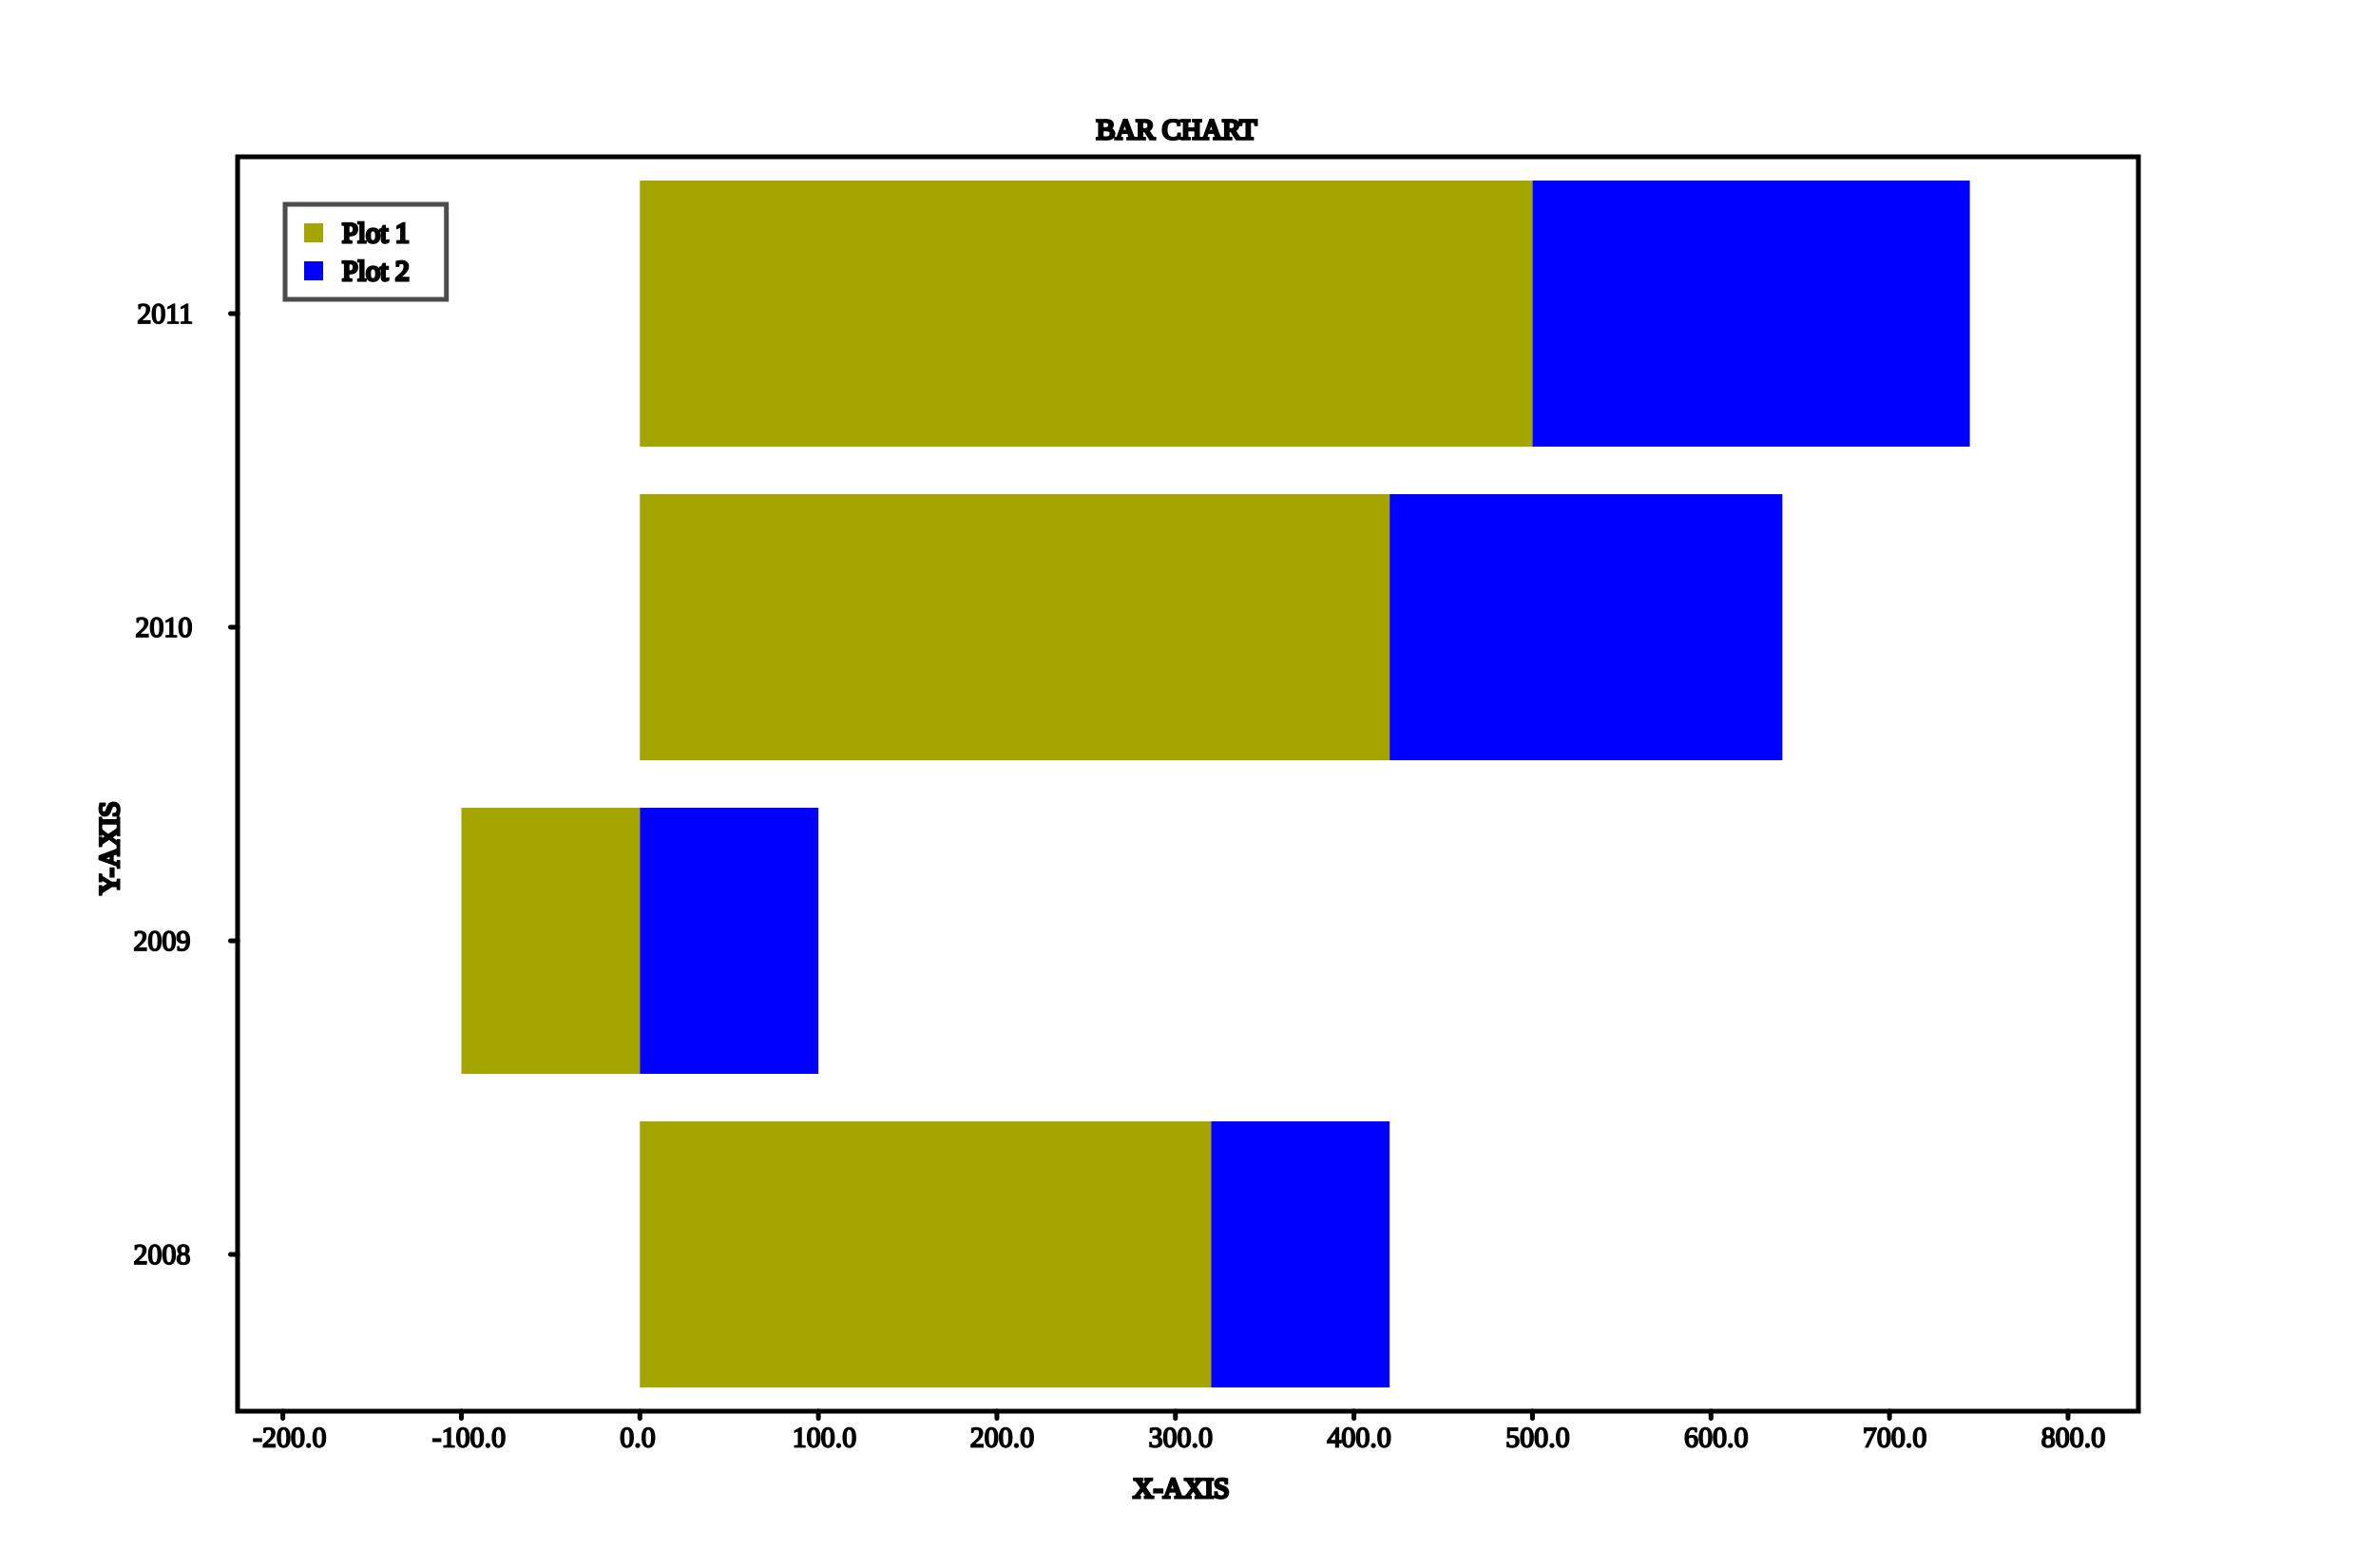
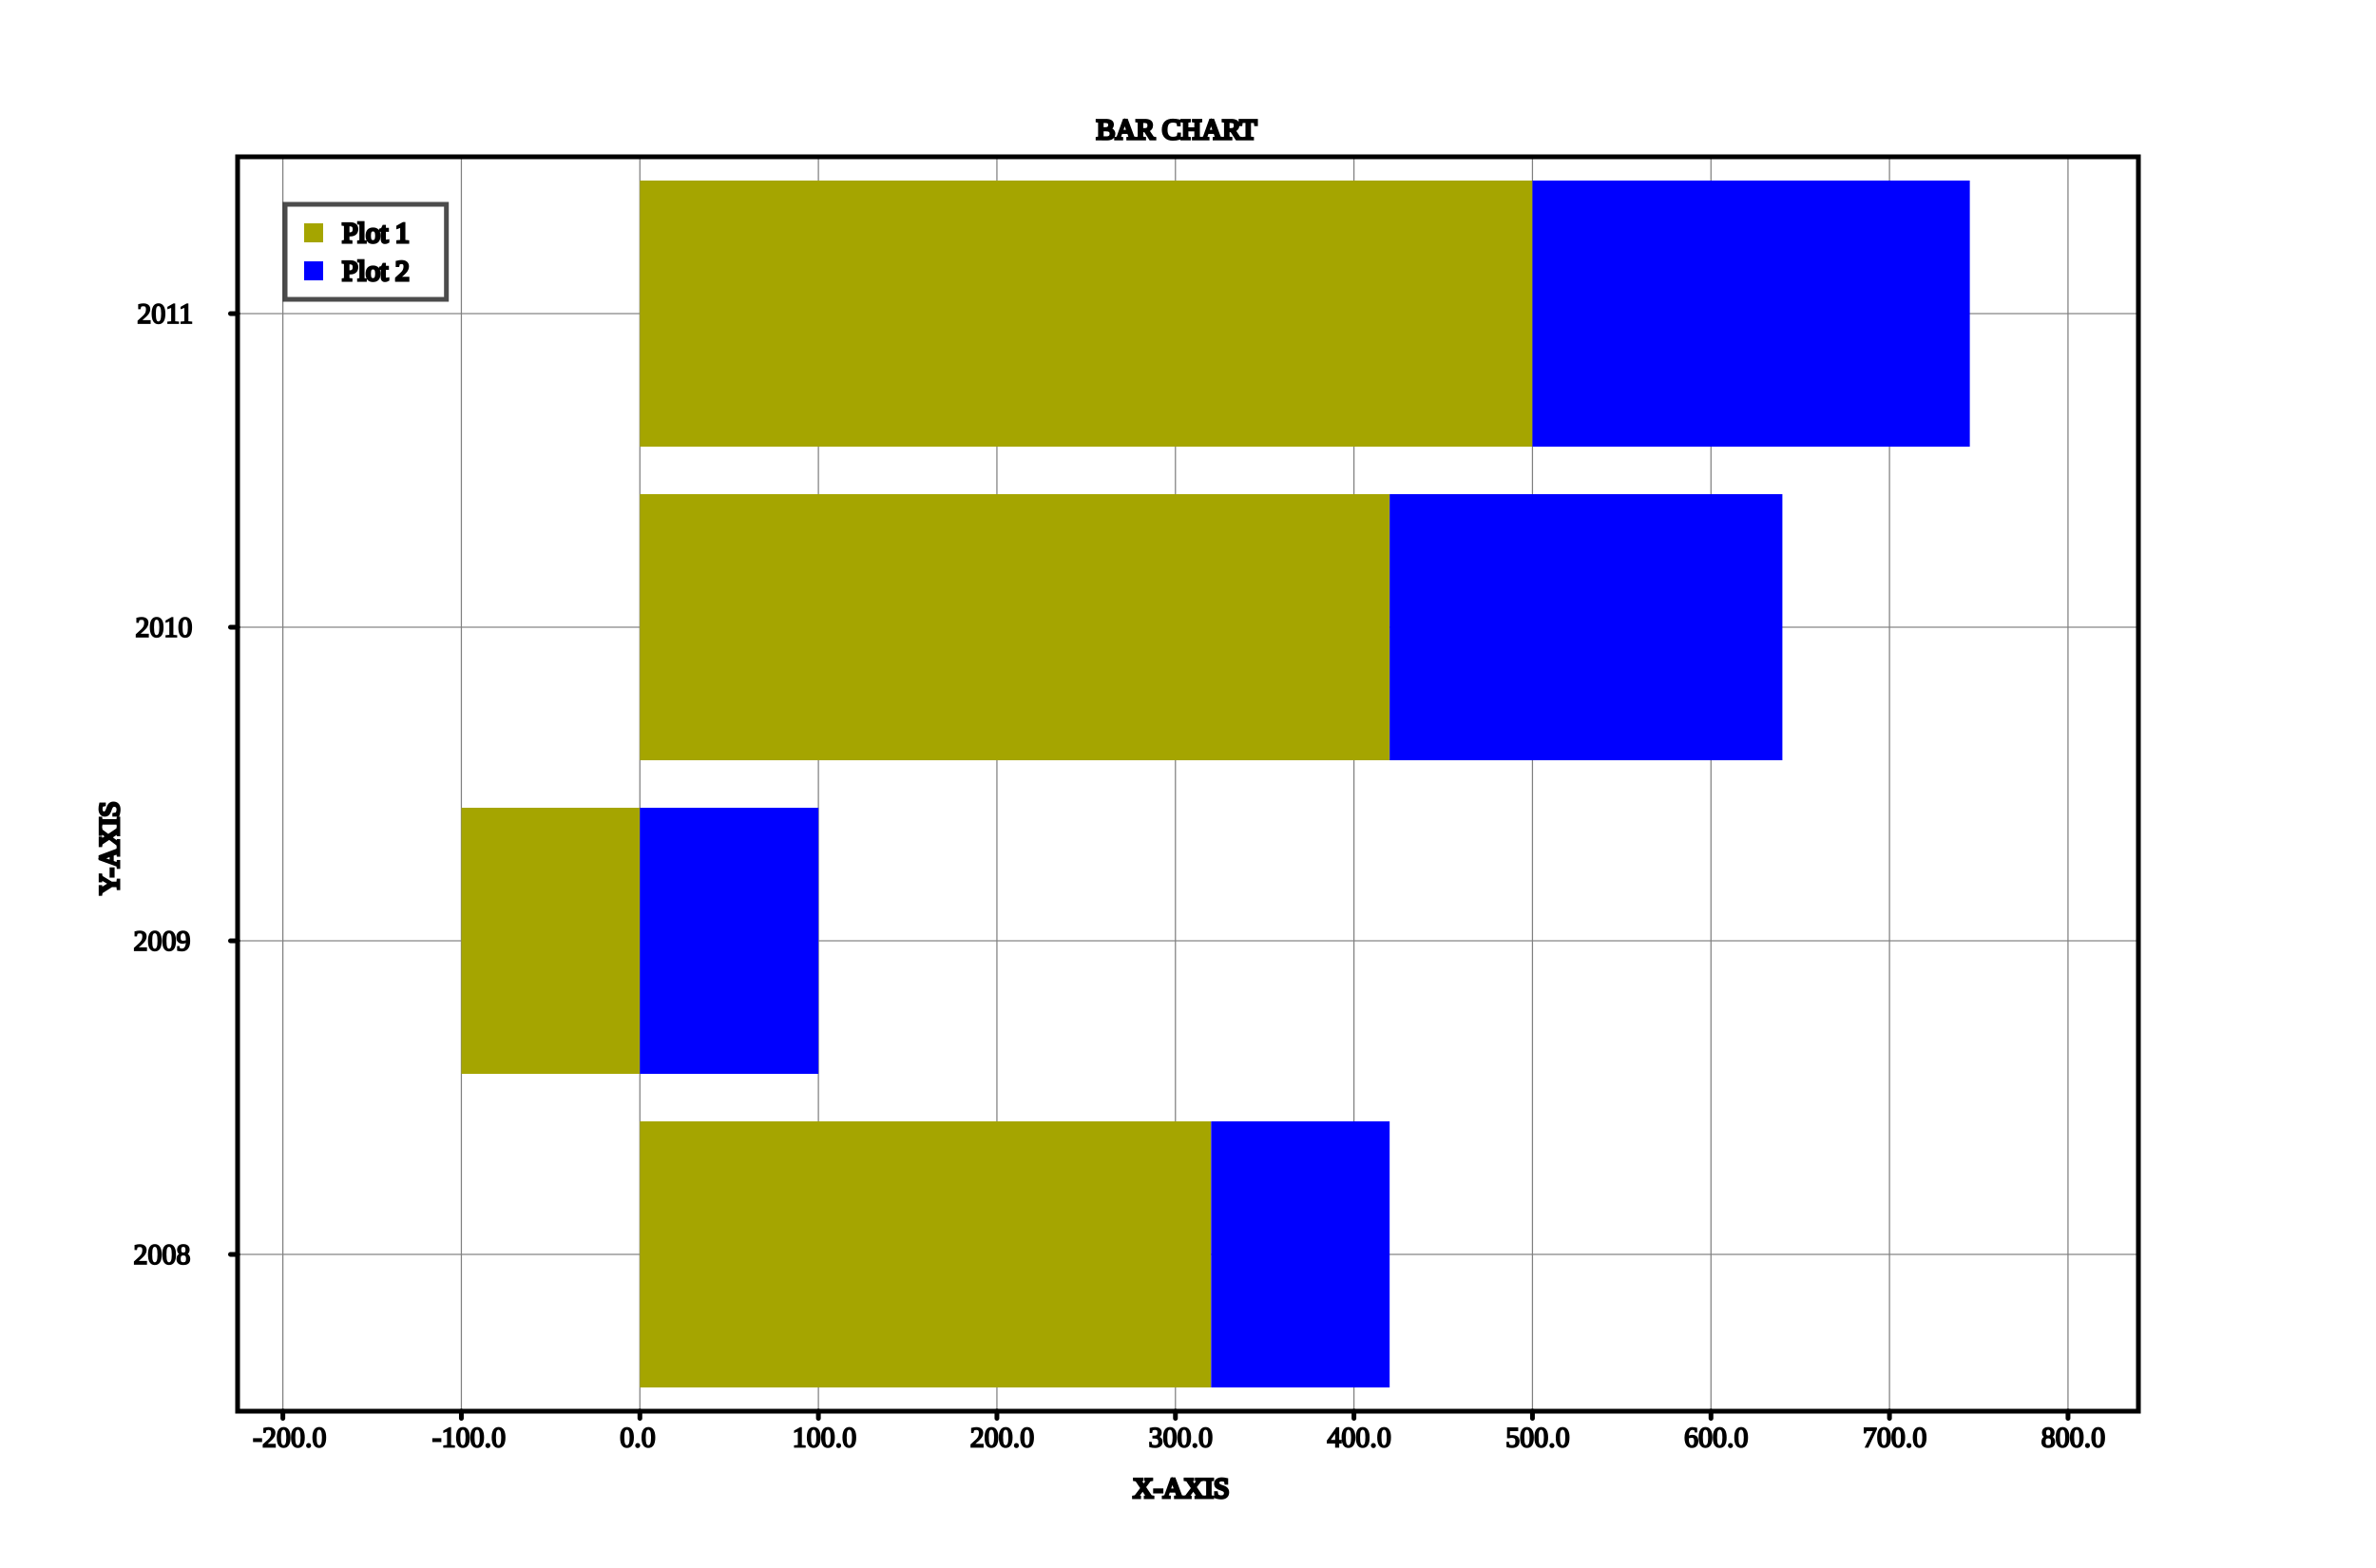
<svg xmlns="http://www.w3.org/2000/svg" height="660.0" width="1000.0" version="4.0">
  <rect width="100%" height="100%" fill="white" />
-   <rect x="100.0" y="66.0" width="800.0" height="528.0" style="fill:rgb(255,255,255);stroke-width:2.0;stroke:rgb(0,0,0);opacity:1" />
+   <line x1="269.312" y1="594.0" x2="269.312" y2="66.0" style="stroke:rgb(127.5,127.5,127.5);stroke-width:0.5;opacity:1.0;stroke-linecap:round" />
+   <line x1="344.444" y1="594.0" x2="344.444" y2="66.0" style="stroke:rgb(127.5,127.5,127.5);stroke-width:0.5;opacity:1.0;stroke-linecap:round" />
+   <line x1="419.577" y1="594.0" x2="419.577" y2="66.0" style="stroke:rgb(127.5,127.5,127.5);stroke-width:0.5;opacity:1.0;stroke-linecap:round" />
+   <line x1="494.709" y1="594.0" x2="494.709" y2="66.0" style="stroke:rgb(127.5,127.5,127.5);stroke-width:0.5;opacity:1.0;stroke-linecap:round" />
+   <line x1="569.841" y1="594.0" x2="569.841" y2="66.0" style="stroke:rgb(127.5,127.5,127.5);stroke-width:0.5;opacity:1.0;stroke-linecap:round" />
+   <line x1="644.973" y1="594.0" x2="644.973" y2="66.0" style="stroke:rgb(127.5,127.5,127.5);stroke-width:0.5;opacity:1.0;stroke-linecap:round" />
+   <line x1="720.106" y1="594.0" x2="720.106" y2="66.0" style="stroke:rgb(127.5,127.5,127.5);stroke-width:0.5;opacity:1.0;stroke-linecap:round" />
+   <line x1="795.238" y1="594.0" x2="795.238" y2="66.0" style="stroke:rgb(127.5,127.5,127.5);stroke-width:0.5;opacity:1.0;stroke-linecap:round" />
+   <line x1="870.37" y1="594.0" x2="870.37" y2="66.0" style="stroke:rgb(127.5,127.5,127.5);stroke-width:0.5;opacity:1.0;stroke-linecap:round" />
+   <line x1="194.18" y1="594.0" x2="194.18" y2="66.0" style="stroke:rgb(127.5,127.5,127.5);stroke-width:0.5;opacity:1.0;stroke-linecap:round" />
+   <line x1="119.048" y1="594.0" x2="119.048" y2="66.0" style="stroke:rgb(127.5,127.5,127.5);stroke-width:0.5;opacity:1.0;stroke-linecap:round" />
+   <line x1="100.0" y1="528.0" x2="900.0" y2="528.0" style="stroke:rgb(127.5,127.5,127.5);stroke-width:0.5;opacity:1.0;stroke-linecap:round" />
+   <line x1="100.0" y1="396.0" x2="900.0" y2="396.0" style="stroke:rgb(127.5,127.5,127.5);stroke-width:0.5;opacity:1.0;stroke-linecap:round" />
+   <line x1="100.0" y1="264.0" x2="900.0" y2="264.0" style="stroke:rgb(127.5,127.5,127.5);stroke-width:0.5;opacity:1.0;stroke-linecap:round" />
+   <line x1="100.0" y1="132.0" x2="900.0" y2="132.0" style="stroke:rgb(127.5,127.5,127.5);stroke-width:0.5;opacity:1.0;stroke-linecap:round" />
+   <rect x="100.0" y="66.0" width="800.0" height="528.0" style="fill:rgb(255,255,255);stroke-width:2.0;stroke:rgb(0,0,0);opacity:1;fill-opacity:0;" />
  <line x1="269.312" y1="597.0" x2="269.312" y2="594.0" style="stroke:rgb(0.0,0.0,0.0);stroke-width:2.0;opacity:1.0;stroke-linecap:round" />
  <text x="260.892" y="609.0" stroke="#000000" stroke-width="0.7" transform="rotate(-0.0,260.8922,609.0)">0.0</text>
  <line x1="344.444" y1="597.0" x2="344.444" y2="594.0" style="stroke:rgb(0.0,0.0,0.0);stroke-width:2.0;opacity:1.0;stroke-linecap:round" />
  <text x="333.464" y="609.0" stroke="#000000" stroke-width="0.7" transform="rotate(-0.0,333.4644,609.0)">100.0</text>
  <line x1="419.577" y1="597.0" x2="419.577" y2="594.0" style="stroke:rgb(0.0,0.0,0.0);stroke-width:2.0;opacity:1.0;stroke-linecap:round" />
  <text x="408.277" y="609.0" stroke="#000000" stroke-width="0.7" transform="rotate(-0.0,408.2767,609.0)">200.0</text>
  <line x1="494.709" y1="597.0" x2="494.709" y2="594.0" style="stroke:rgb(0.0,0.0,0.0);stroke-width:2.0;opacity:1.0;stroke-linecap:round" />
  <text x="483.409" y="609.0" stroke="#000000" stroke-width="0.7" transform="rotate(-0.0,483.409,609.0)">300.0</text>
  <line x1="569.841" y1="597.0" x2="569.841" y2="594.0" style="stroke:rgb(0.0,0.0,0.0);stroke-width:2.0;opacity:1.0;stroke-linecap:round" />
  <text x="558.541" y="609.0" stroke="#000000" stroke-width="0.7" transform="rotate(-0.0,558.5413,609.0)">400.0</text>
  <line x1="644.973" y1="597.0" x2="644.973" y2="594.0" style="stroke:rgb(0.0,0.0,0.0);stroke-width:2.0;opacity:1.0;stroke-linecap:round" />
  <text x="633.673" y="609.0" stroke="#000000" stroke-width="0.7" transform="rotate(-0.0,633.6735,609.0)">500.0</text>
  <line x1="720.106" y1="597.0" x2="720.106" y2="594.0" style="stroke:rgb(0.0,0.0,0.0);stroke-width:2.0;opacity:1.0;stroke-linecap:round" />
  <text x="708.806" y="609.0" stroke="#000000" stroke-width="0.7" transform="rotate(-0.0,708.8058,609.0)">600.0</text>
  <line x1="795.238" y1="597.0" x2="795.238" y2="594.0" style="stroke:rgb(0.0,0.0,0.0);stroke-width:2.0;opacity:1.0;stroke-linecap:round" />
  <text x="783.938" y="609.0" stroke="#000000" stroke-width="0.7" transform="rotate(-0.0,783.938,609.0)">700.0</text>
  <line x1="870.37" y1="597.0" x2="870.37" y2="594.0" style="stroke:rgb(0.0,0.0,0.0);stroke-width:2.0;opacity:1.0;stroke-linecap:round" />
  <text x="859.07" y="609.0" stroke="#000000" stroke-width="0.7" transform="rotate(-0.0,859.0703,609.0)">800.0</text>
  <line x1="194.18" y1="597.0" x2="194.18" y2="594.0" style="stroke:rgb(0.0,0.0,0.0);stroke-width:2.0;opacity:1.0;stroke-linecap:round" />
  <text x="181.84" y="609.0" stroke="#000000" stroke-width="0.7" transform="rotate(-0.0,181.8399,609.0)">-100.0</text>
  <line x1="119.048" y1="597.0" x2="119.048" y2="594.0" style="stroke:rgb(0.0,0.0,0.0);stroke-width:2.0;opacity:1.0;stroke-linecap:round" />
  <text x="106.388" y="609.0" stroke="#000000" stroke-width="0.7" transform="rotate(-0.0,106.3876,609.0)">-200.0</text>
  <line x1="97.0" y1="528.0" x2="100.0" y2="528.0" style="stroke:rgb(0.0,0.0,0.0);stroke-width:2.0;opacity:1.0;stroke-linecap:round" />
  <text x="56.176" y="532.0" stroke="#000000" stroke-width="0.7" transform="rotate(-0.0,56.176,532.0)">2008</text>
  <line x1="97.0" y1="396.0" x2="100.0" y2="396.0" style="stroke:rgb(0.0,0.0,0.0);stroke-width:2.0;opacity:1.0;stroke-linecap:round" />
  <text x="56.176" y="400.0" stroke="#000000" stroke-width="0.7" transform="rotate(-0.0,56.176,400.0)">2009</text>
  <line x1="97.0" y1="264.0" x2="100.0" y2="264.0" style="stroke:rgb(0.0,0.0,0.0);stroke-width:2.0;opacity:1.0;stroke-linecap:round" />
  <text x="56.944" y="268.0" stroke="#000000" stroke-width="0.7" transform="rotate(-0.0,56.944,268.0)">2010</text>
  <line x1="97.0" y1="132.0" x2="100.0" y2="132.0" style="stroke:rgb(0.0,0.0,0.0);stroke-width:2.0;opacity:1.0;stroke-linecap:round" />
  <text x="57.712" y="136.0" stroke="#000000" stroke-width="0.7" transform="rotate(-0.0,57.712,136.0)">2011</text>
  <rect x="269.312" y="472.0" width="240.423" height="112.0" style="fill:rgb(164.985,164.985,0.0);stroke-width:0;stroke:rgb(0,0,0);opacity:1.0" />
  <rect x="509.735" y="472.0" width="75.132" height="112.0" style="fill:rgb(0.0,0.0,255.0);stroke-width:0;stroke:rgb(0,0,0);opacity:1.0" />
  <rect x="194.18" y="340.0" width="75.132" height="112.0" style="fill:rgb(164.985,164.985,0.0);stroke-width:0;stroke:rgb(0,0,0);opacity:1.0" />
  <rect x="269.312" y="340.0" width="75.132" height="112.0" style="fill:rgb(0.0,0.0,255.0);stroke-width:0;stroke:rgb(0,0,0);opacity:1.0" />
  <rect x="269.312" y="208.0" width="315.556" height="112.0" style="fill:rgb(164.985,164.985,0.0);stroke-width:0;stroke:rgb(0,0,0);opacity:1.0" />
  <rect x="584.868" y="208.0" width="165.291" height="112.0" style="fill:rgb(0.0,0.0,255.0);stroke-width:0;stroke:rgb(0,0,0);opacity:1.0" />
  <rect x="269.312" y="76.0" width="375.661" height="112.0" style="fill:rgb(164.985,164.985,0.0);stroke-width:0;stroke:rgb(0,0,0);opacity:1.0" />
  <rect x="644.973" y="76.0" width="184.074" height="112.0" style="fill:rgb(0.0,0.0,255.0);stroke-width:0;stroke:rgb(0,0,0);opacity:1.0" />
  <text x="461.4" y="58.5" stroke="#000000" stroke-width="1.2" transform="rotate(-0.0,461.4,58.5)">BAR CHART</text>
  <text x="476.8" y="630.4" stroke="#000000" stroke-width="1.2" transform="rotate(-0.0,476.8,630.4)">X-AXIS</text>
  <text x="50.0" y="376.6" stroke="#000000" stroke-width="1.2" transform="rotate(-90.0,50.0,376.6)">Y-AXIS</text>
  <rect x="120.0" y="86.0" width="67.88" height="40.0" style="fill:rgb(255.0,255.0,255.0);stroke-width:2.0;stroke:rgb(0.0,0.0,0.0);opacity:0.7" />
  <rect x="128.0" y="94.0" width="8.0" height="8.0" style="fill:rgb(164.985,164.985,0.0);stroke-width:0;stroke:rgb(0,0,0);opacity:1.0" />
  <text x="144.0" y="102.0" stroke="#000000" stroke-width="1.2" transform="rotate(-0.0,144.0,102.0)">Plot 1</text>
  <rect x="128.0" y="110.0" width="8.0" height="8.0" style="fill:rgb(0.0,0.0,255.0);stroke-width:0;stroke:rgb(0,0,0);opacity:1.0" />
  <text x="144.0" y="118.0" stroke="#000000" stroke-width="1.2" transform="rotate(-0.0,144.0,118.0)">Plot 2</text>
</svg>
